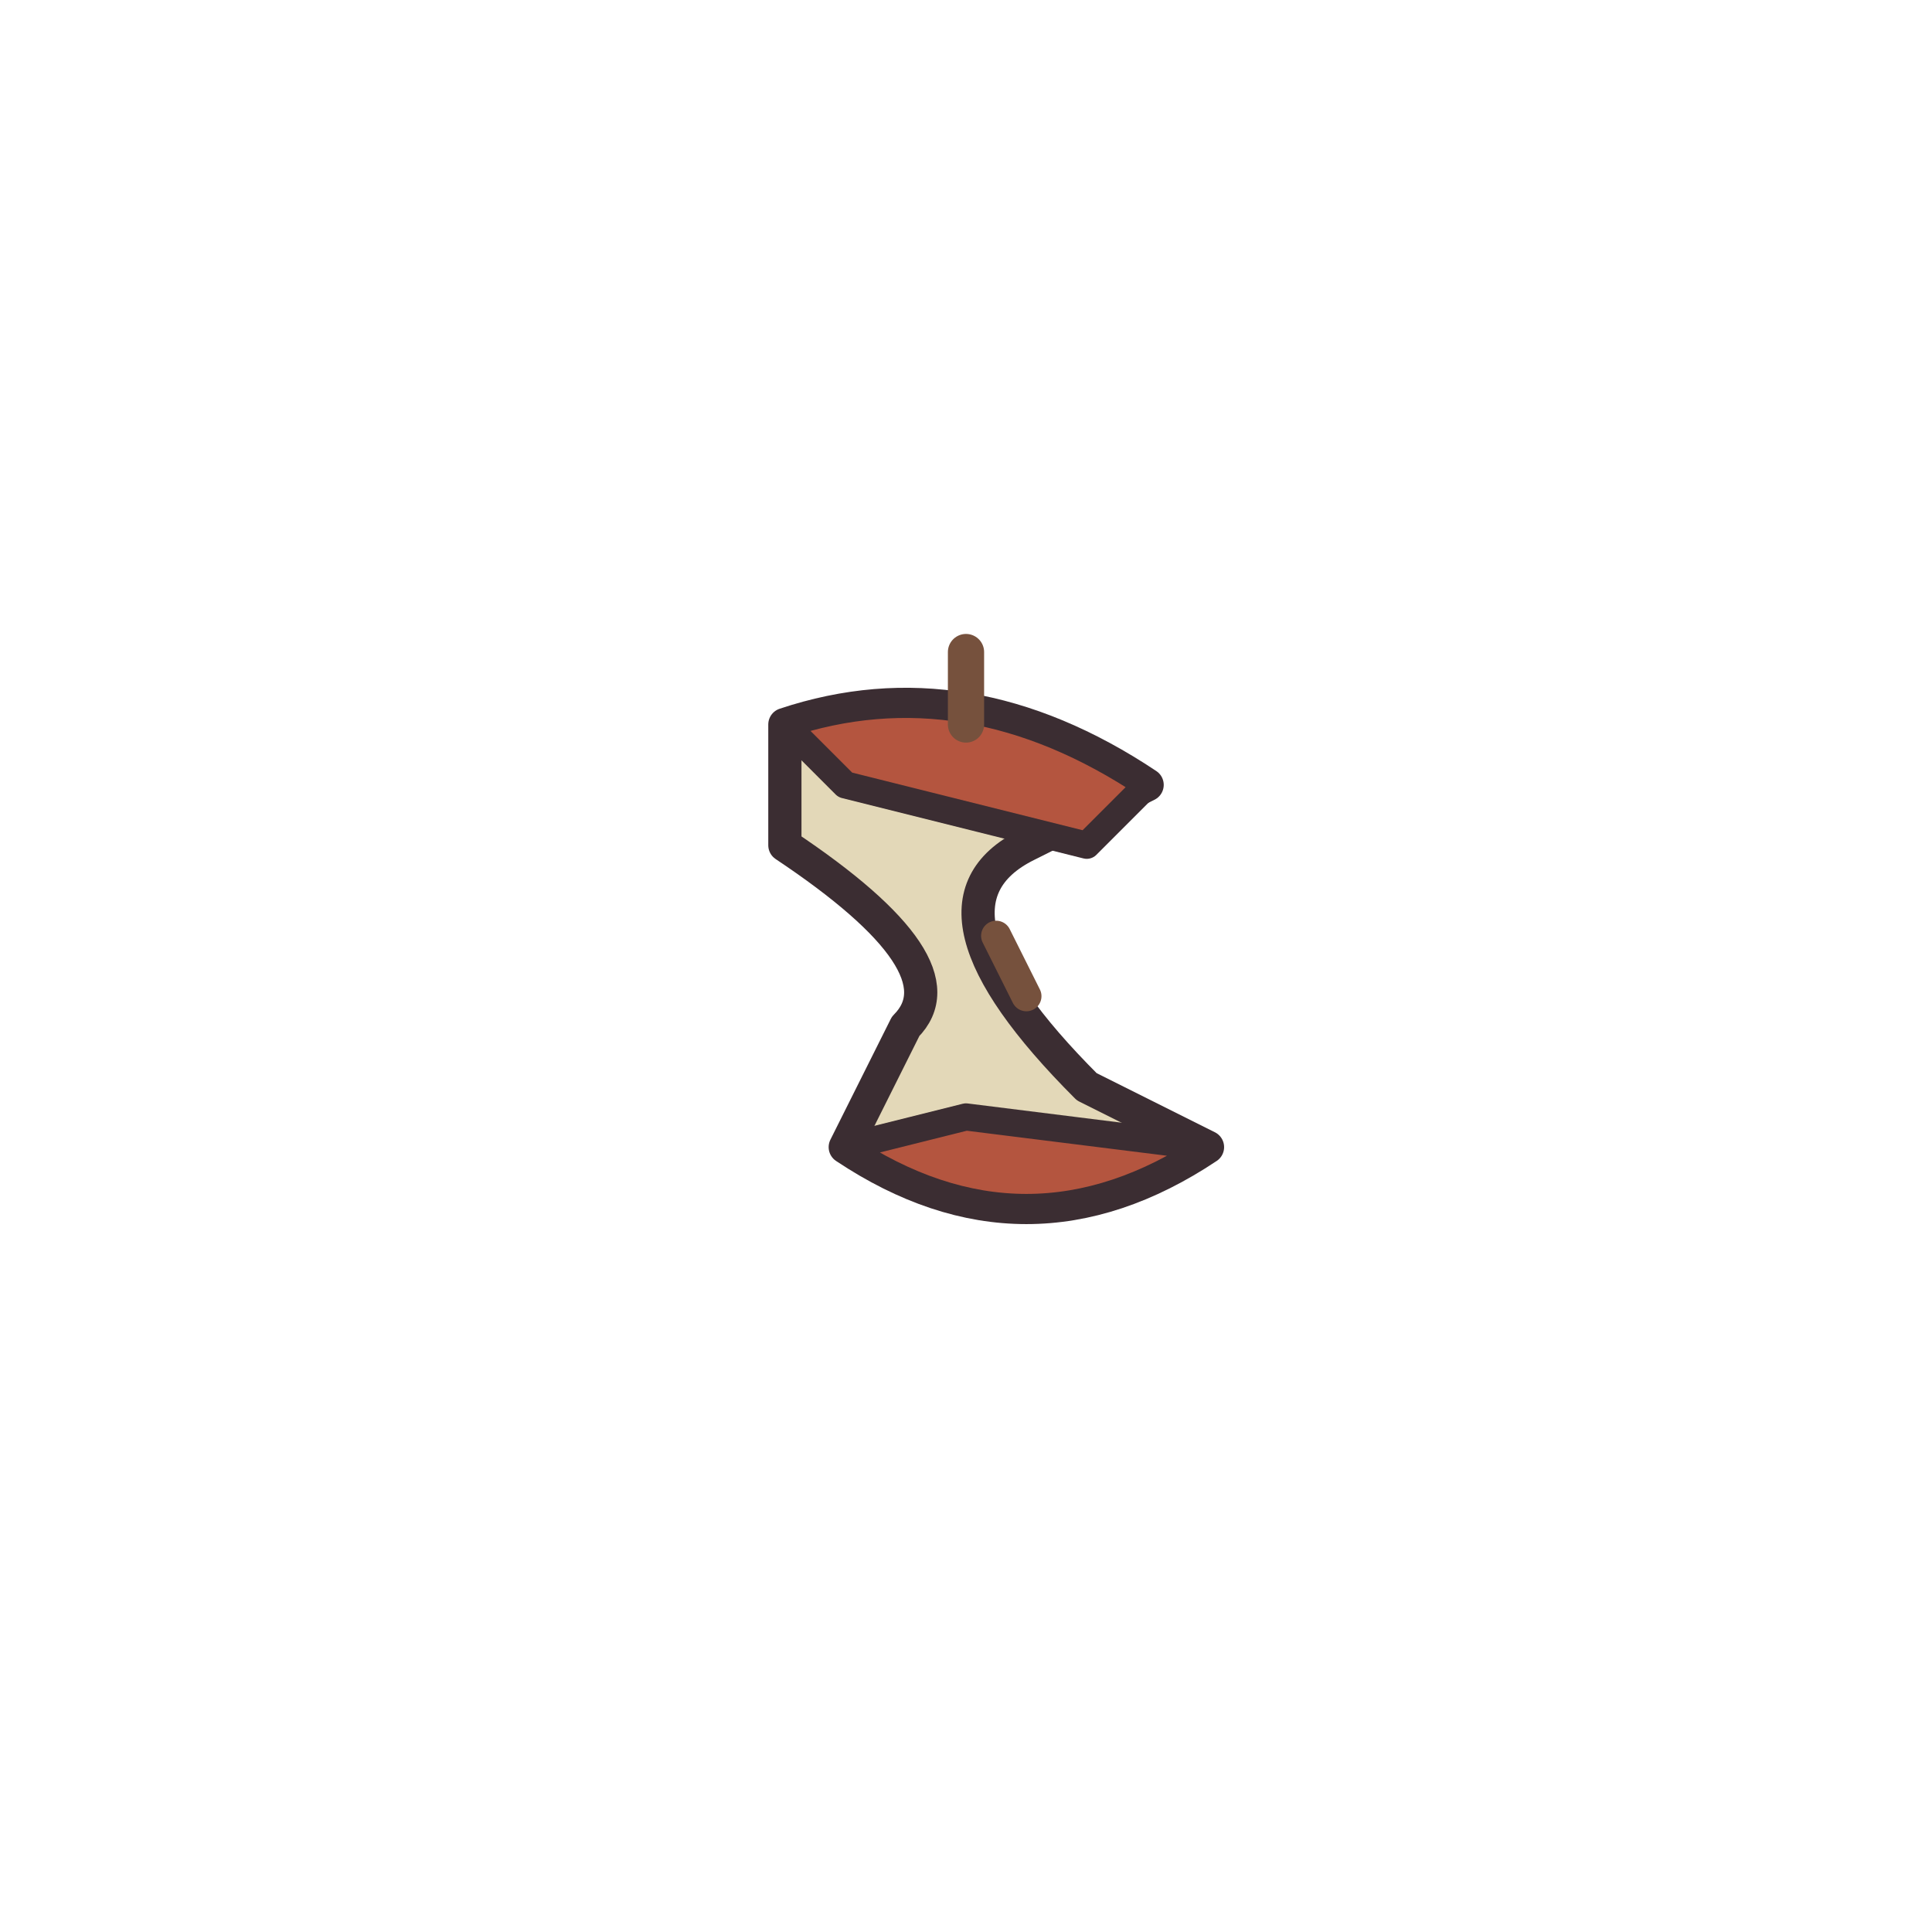
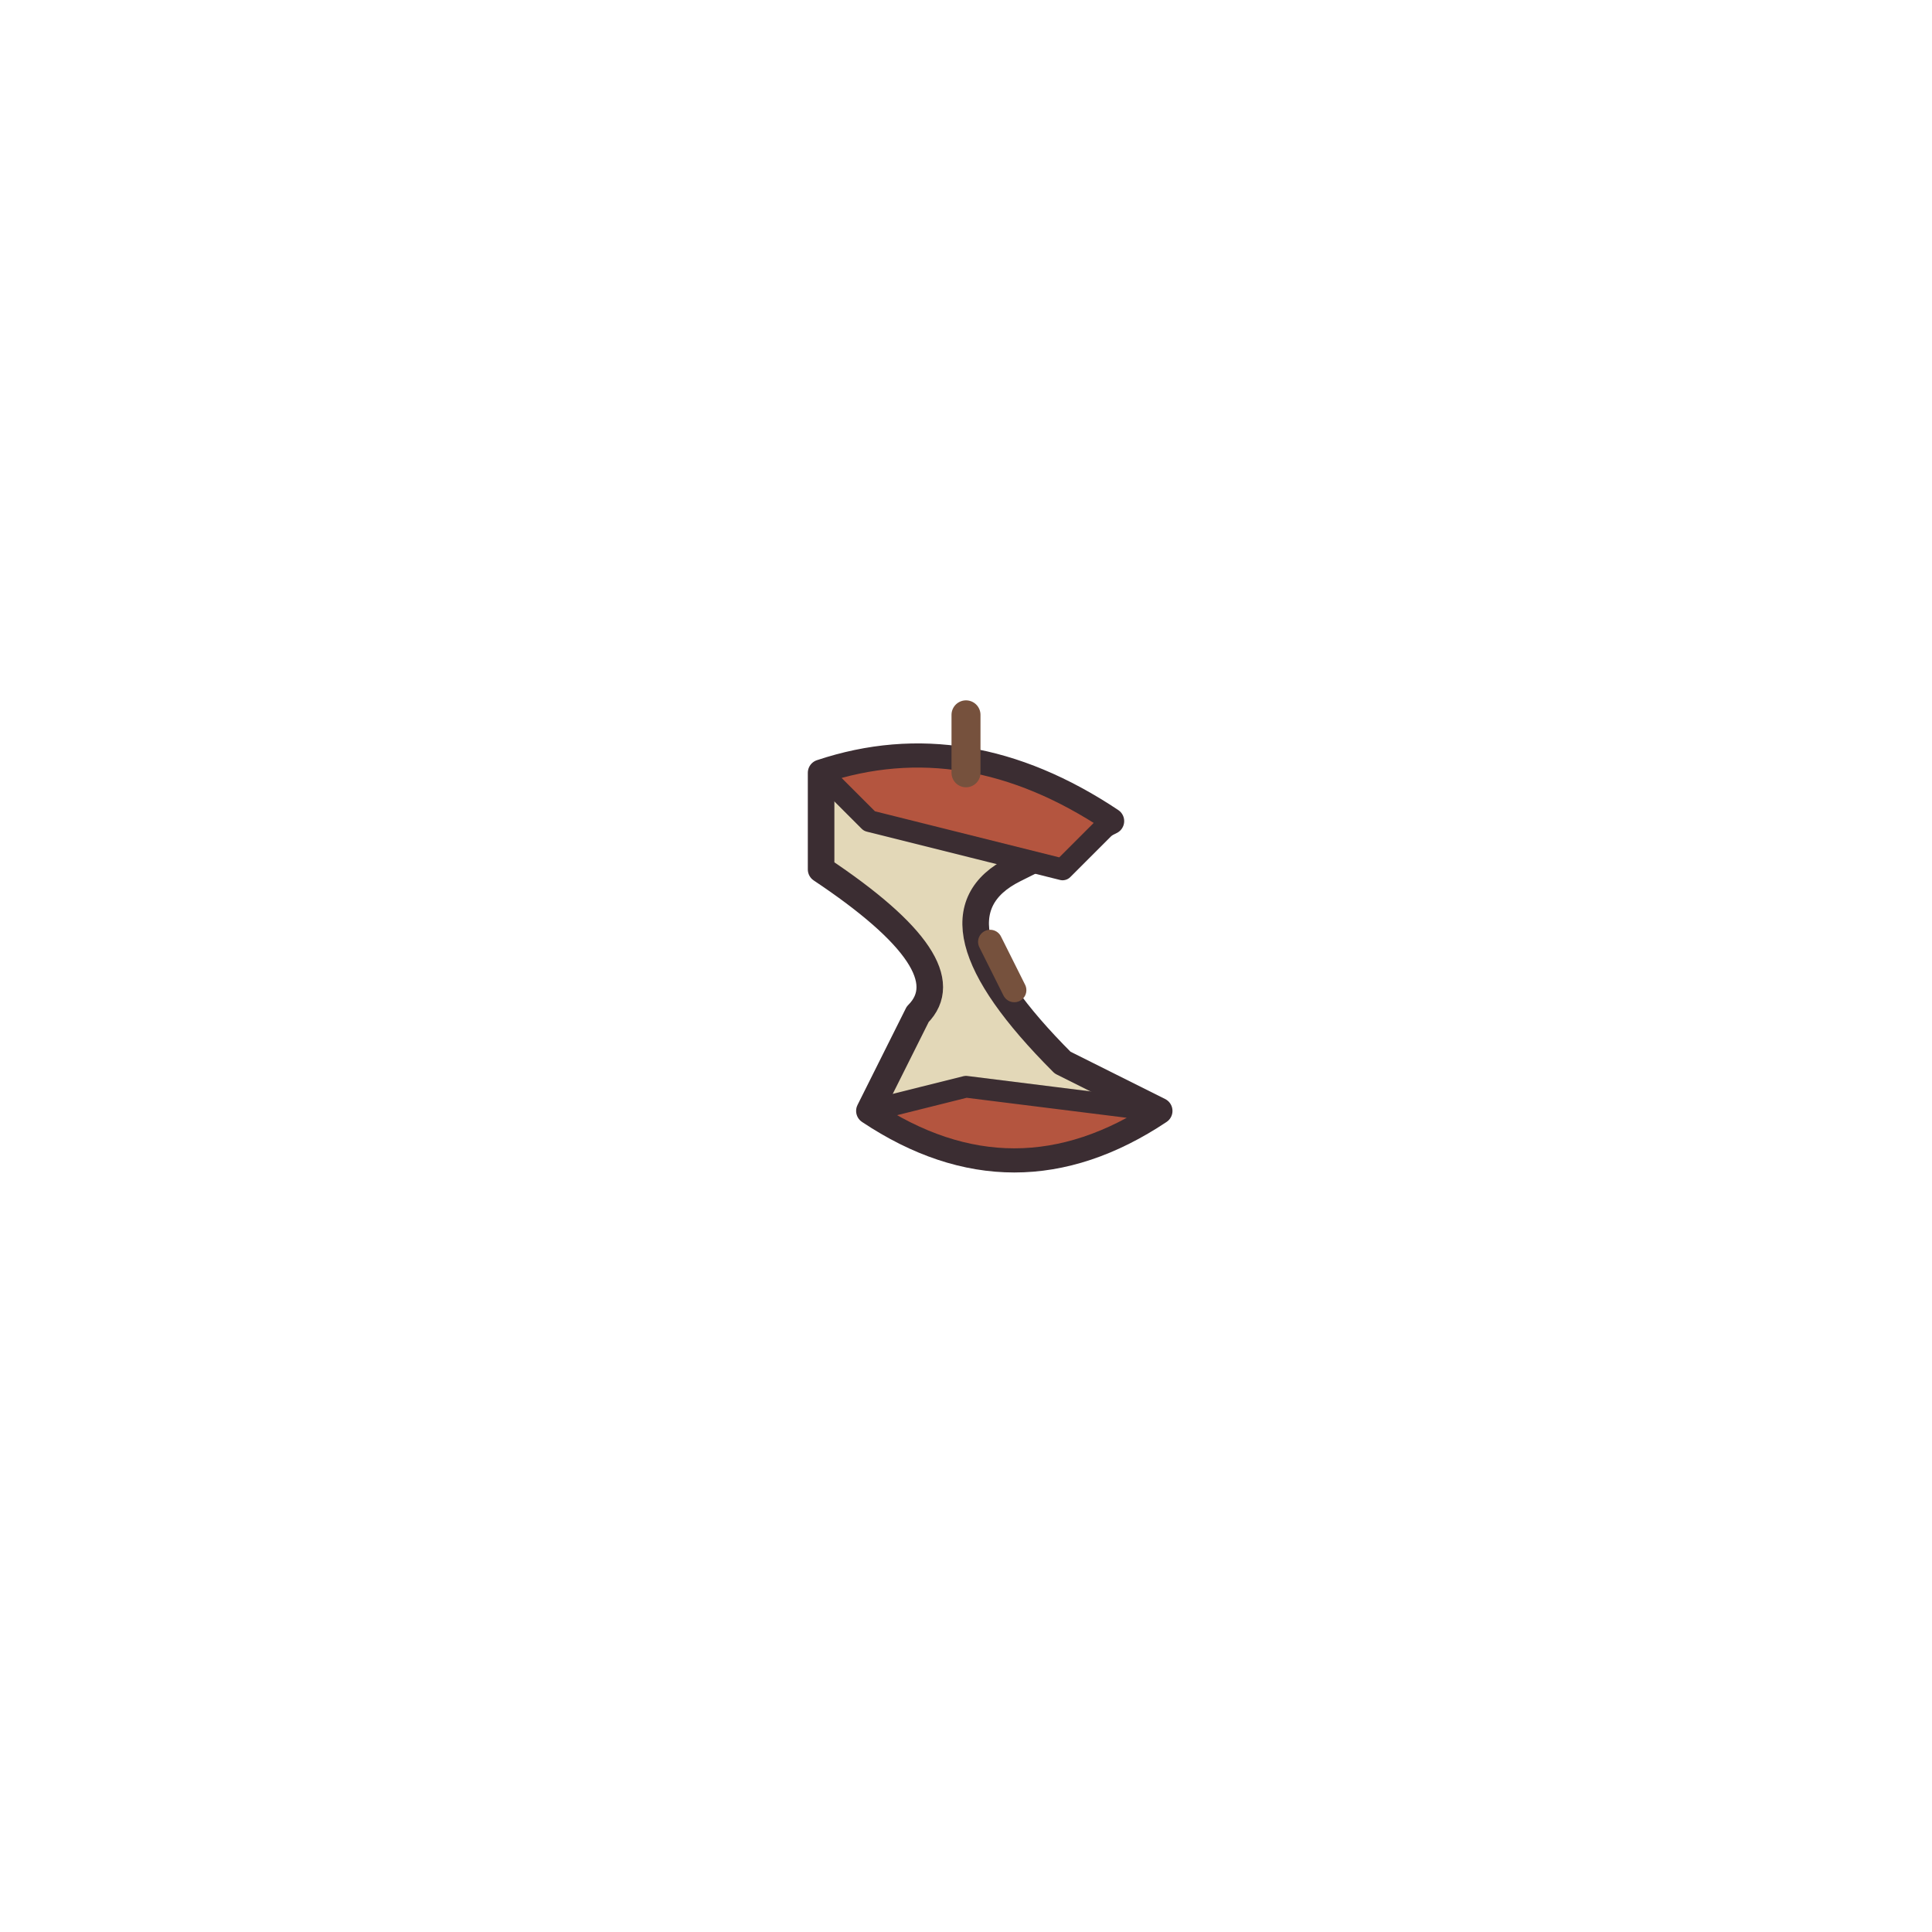
<svg xmlns="http://www.w3.org/2000/svg" width="32" height="32" viewBox="0 0 32 32" shape-rendering="geometricPrecision" stroke="#3b2d32" stroke-width="0.8" stroke-linejoin="round" stroke-linecap="round">
-   <path d="M13 12 Q16 11 19 13 L17 14 Q15 15 18 18 L20 19 Q17 21 14 19 L15 17 Q16 16 13 14 Z" fill="#e3d8b8" stroke-width="0.55" />
-   <path d="M13 12 Q16 11 19 13 L18 14 L14 13 Z M14 19 L16 18.5 L20 19 Q17 21 14 19 Z" fill="#b4553f" stroke-width="0.45" />
-   <path d="M16 12 L16 10.8" fill="none" stroke="#76513d" stroke-width="0.6" />
-   <path d="M16.5 15.5 L17 16.5" stroke="#76513d" stroke-width="0.5" />
+   <g transform="translate(3.2 3.2) scale(0.8)">
+     <path d="M13 12 Q16 11 19 13 L17 14 Q15 15 18 18 L20 19 Q17 21 14 19 L15 17 Q16 16 13 14 Z" fill="#e3d8b8" stroke-width="0.55" />
+     <path d="M13 12 Q16 11 19 13 L18 14 L14 13 Z M14 19 L16 18.5 L20 19 Q17 21 14 19 Z" fill="#b4553f" stroke-width="0.45" />
+     <path d="M16 12 L16 10.8" fill="none" stroke="#76513d" stroke-width="0.6" />
+     <path d="M16.5 15.5 L17 16.5" stroke="#76513d" stroke-width="0.5" />
+   </g>
</svg>
